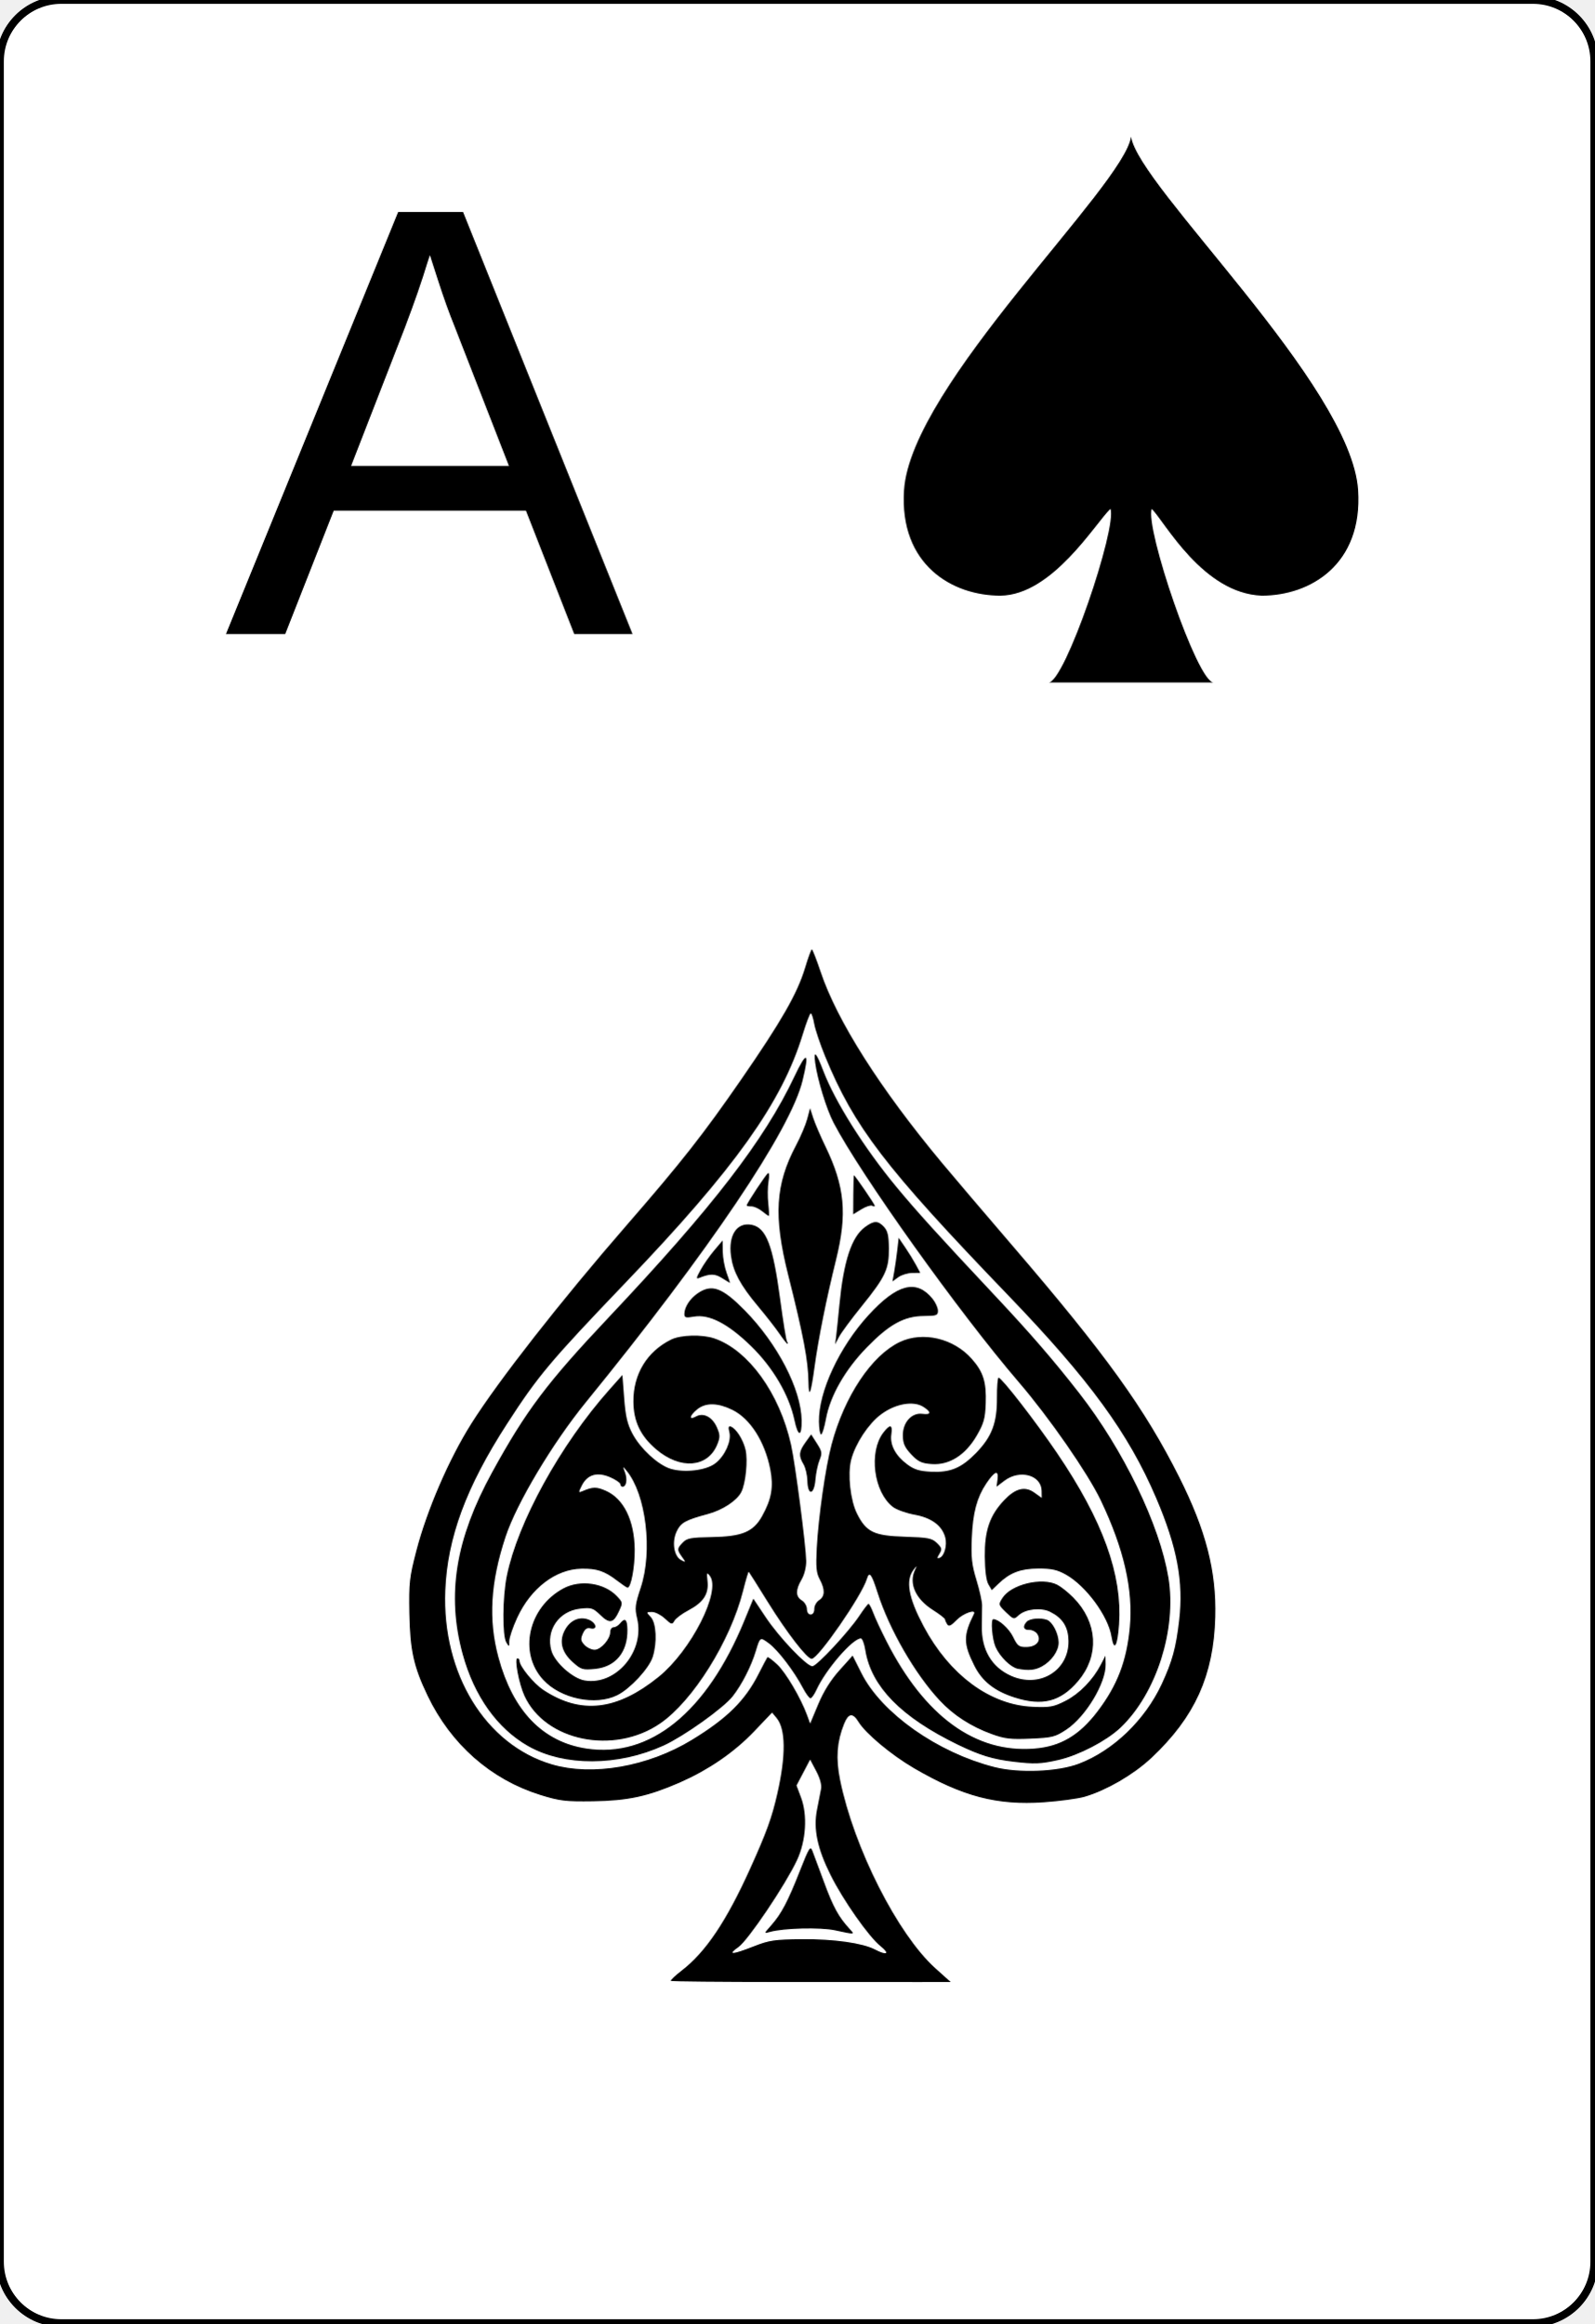
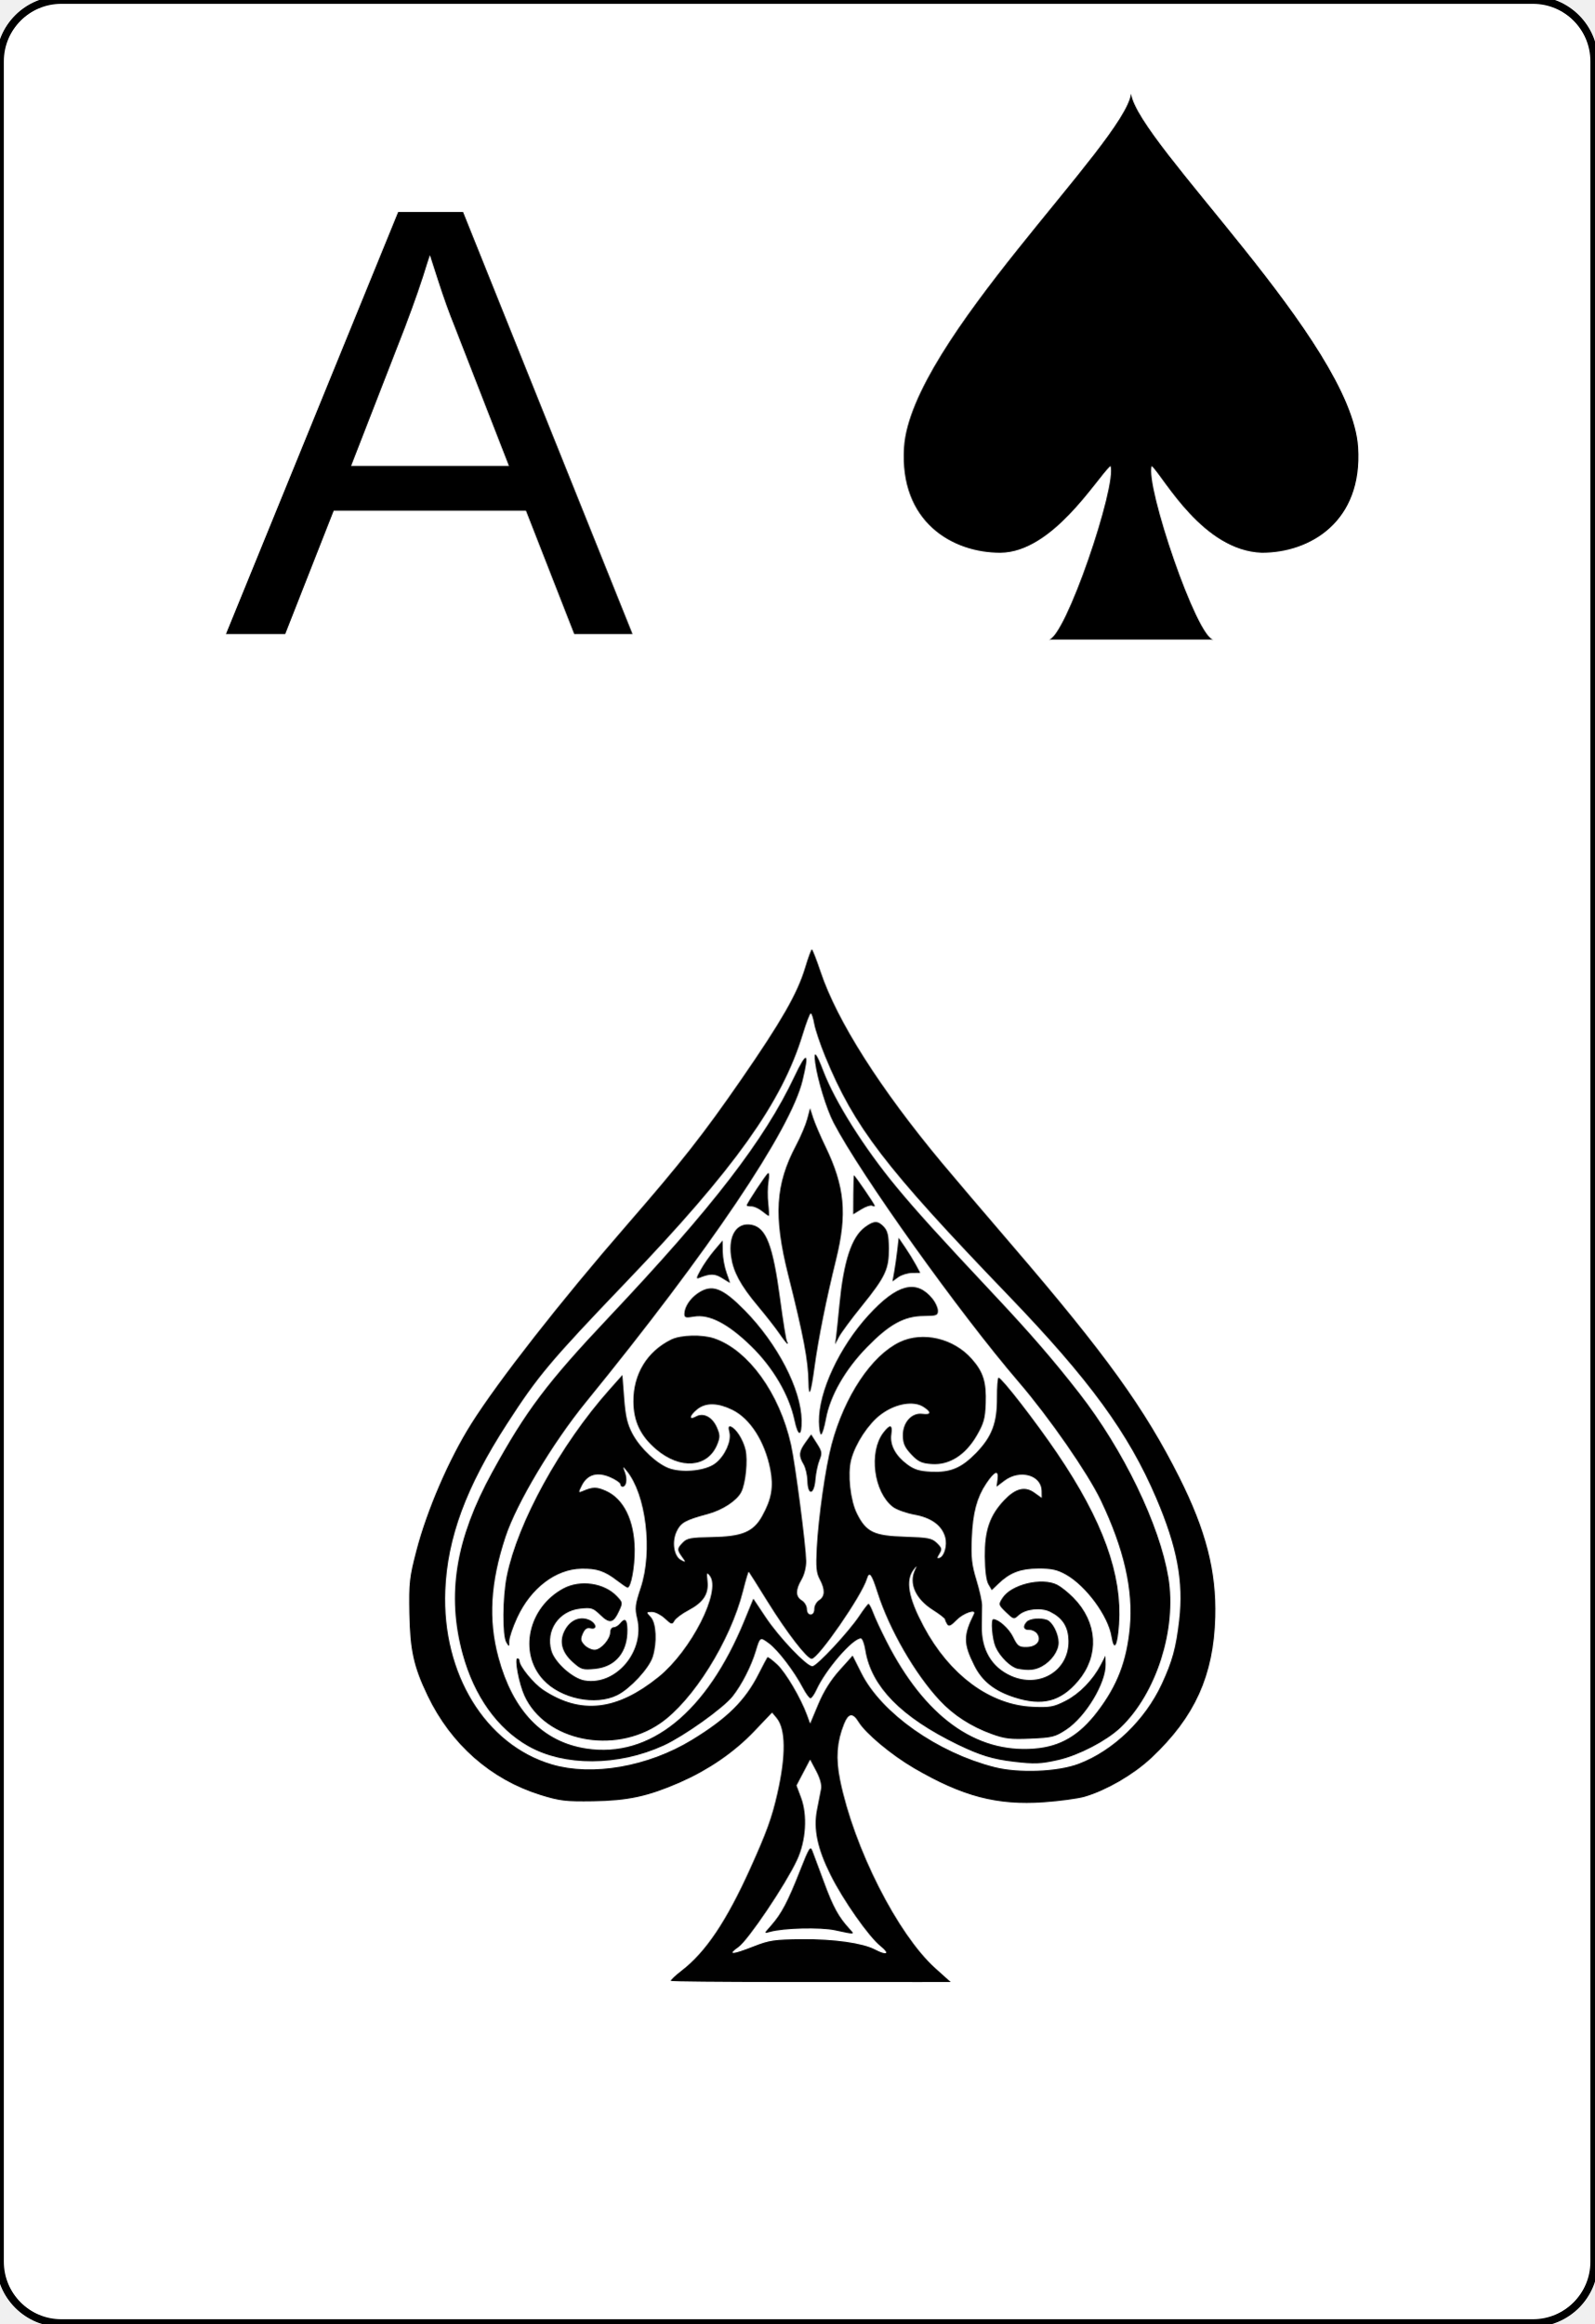
<svg xmlns="http://www.w3.org/2000/svg" width="208" height="303">
  <rect width="208" height="303" rx="8" fill="#FFF" stroke="#000" />
-   <path d="M101.9 258.52c-7.826-.003-14.295-.071-14.376-.15-.08-.078.557-.684 1.417-1.346 3.13-2.41 5.827-6.427 8.939-13.312 2.139-4.732 2.827-6.63 3.537-9.761 1.137-5.01 1.1-8.437-.106-9.883l-.578-.692-2.33 2.447c-2.59 2.722-5.961 5.039-9.722 6.684-4.12 1.801-6.785 2.378-11.31 2.445-3.568.054-4.336-.04-6.886-.833-6.438-2.004-11.655-6.595-14.694-12.93-1.83-3.815-2.298-5.93-2.387-10.786-.071-3.93.014-4.693.907-8.117 1.396-5.347 4.255-11.962 7.165-16.579 3.537-5.612 11.693-16.027 20.313-25.941 7.092-8.157 9.95-11.79 14.898-18.945 5.264-7.612 7.354-11.261 8.351-14.582.399-1.328.797-2.415.886-2.415.088 0 .604 1.319 1.146 2.932 2.155 6.414 7.733 15.195 15.82 24.905 1.44 1.729 5.632 6.652 9.316 10.942 12.066 14.047 17.16 21.119 21.66 30.071 3.485 6.933 4.86 12.276 4.695 18.25-.21 7.633-2.655 13.026-8.322 18.355-2.334 2.195-5.914 4.274-8.76 5.087-.88.251-3.263.574-5.294.718-6.082.43-10.616-.762-16.935-4.45-2.963-1.73-6.312-4.525-7.237-6.04-.748-1.224-1.322-1.146-1.883.256-.944 2.359-1.095 4.483-.52 7.315 1.791 8.834 7.52 20.149 12.44 24.57l1.989 1.785-3.956.004c-2.175.003-10.357 0-18.183-.004zm12.99-4.671c-1.542-1.233-4.883-5.992-6.537-9.312-1.721-3.453-2.247-5.99-1.76-8.486l.526-2.701c.105-.54-.12-1.38-.628-2.343l-.793-1.503-.887 1.69-.888 1.69.586 1.558c.865 2.297.658 5.634-.505 8.147-1.47 3.177-6.396 10.49-7.665 11.38-1.486 1.043-.826 1.009 2.005-.103 2.04-.8 2.691-.897 6.292-.931 4.137-.04 7.912.497 9.559 1.359 1.531.8 1.932.544.695-.445zm-5.933-2.066c-1.91-.418-6.728-.297-8.513.213-.791.226-.79.216.175-.875 1.327-1.502 2.166-3.093 3.738-7.09 1.208-3.074 1.364-3.32 1.649-2.596.172.44.86 2.284 1.526 4.1 1.167 3.178 1.893 4.506 3.298 6.032.737.8.78.795-1.873.216zm31.807-21.739c4.476-1.707 8.628-5.698 10.81-10.392 1.373-2.954 1.86-4.737 2.277-8.32.583-5.024-.265-9.533-2.997-15.93-3.61-8.455-8.685-15.407-19.291-26.43-16.124-16.755-20.119-21.969-23.913-31.207-.65-1.581-1.288-3.488-1.42-4.237-.13-.75-.334-1.357-.451-1.35-.117.006-.582 1.223-1.033 2.703-2.715 8.906-8.835 17.488-23.073 32.356-9.924 10.364-11.468 12.203-15.537 18.498-5.315 8.223-7.765 14.84-8.04 21.719-.432 10.846 5.251 20.117 13.9 22.675 5.29 1.564 12.551.295 18.272-3.193 4.596-2.803 6.936-5.115 8.705-8.602.57-1.12 1.086-2.101 1.15-2.179.063-.077.64.348 1.28.945 1.123 1.046 3.09 4.386 3.905 6.63l.392 1.08 1.055-2.521c.7-1.675 1.632-3.164 2.773-4.433l1.717-1.911 1.148 2.285c2.619 5.214 9.928 10.371 17.373 12.257 3.182.807 8.258.602 10.998-.443zm-8.513-.248c-2.71-.322-4.411-.842-7.239-2.21-7.433-3.6-11.353-7.602-12.114-12.366-.134-.838-.394-1.52-.578-1.518-1.09.016-4.593 4.072-5.8 6.717-.274.6-.623 1.092-.776 1.094-.153.003-.598-.606-.99-1.351-1.133-2.158-3.245-4.932-4.412-5.795-1.178-.87-1.173-.873-1.732.986-.598 1.988-1.823 4.386-3.017 5.903-1.219 1.548-6.375 5.222-9.02 6.428-5.947 2.71-12.95 2.738-17.657.071-4.032-2.285-7.05-6.517-8.552-11.993-2.123-7.739-.942-15.024 3.849-23.744 4.413-8.032 7.138-11.648 15.262-20.254 13.47-14.267 20.244-23.052 24.166-31.34 1.63-3.443 1.992-3.267 1.07.521-1.574 6.473-12.14 22.15-28.279 41.958-4.35 5.338-9.035 13.186-10.472 17.54-1.974 5.98-2.259 10.796-.931 15.72 1.887 7.002 5.788 11.043 11.494 11.91 8.277 1.258 15.681-4.739 20.583-16.672l1.183-2.881 1.623 2.43c1.761 2.637 5.34 6.393 6.08 6.381.57-.008 4.758-4.507 6.136-6.59.558-.844 1.094-1.54 1.191-1.545.097-.006.378.528.625 1.187.246.66 1.024 2.33 1.73 3.712 4.994 9.793 11.616 14.596 19.274 13.98 3.406-.273 5.868-1.722 8.248-4.851 2.579-3.391 3.799-6.563 4.214-10.956.46-4.878-.77-10.259-3.792-16.58-1.693-3.543-6.704-10.765-10.682-15.396-7.778-9.053-20.65-27.077-24.186-33.866-.917-1.76-2.1-5.62-2.39-7.797-.233-1.76.125-1.4 1.067 1.068 1.536 4.022 5.328 10.037 9.525 15.108 2.631 3.179 5.534 6.381 12.821 14.143 4.696 5.003 7.671 8.441 11.04 12.763 5.762 7.39 10.498 17.183 11.637 24.065 1.111 6.718-1.573 15.124-6.25 19.565-1.823 1.733-5.446 3.616-8.13 4.227-2.286.52-3.09.551-5.82.228zm-2.841-3.604c-2.727-.992-5.002-2.462-6.811-4.402-3.217-3.449-6.565-9.253-8.095-14.034-.8-2.502-1.082-2.866-1.4-1.811-.653 2.169-6.35 10.413-7.202 10.422-.605.008-3.242-3.41-5.753-7.455-1.302-2.096-2.409-3.852-2.46-3.902-.05-.05-.387 1.078-.746 2.505-1.642 6.524-6.544 14.356-10.819 17.286-6.034 4.136-14.975 2.314-17.7-3.608-.727-1.578-1.347-4.888-.918-4.894.147-.003.27.143.272.324.01.714 1.842 2.958 3.09 3.785 4.893 3.247 9.613 2.718 15.056-1.686 4.254-3.443 8.195-11.212 6.686-13.183-.39-.51-.425-.431-.3.693.184 1.67-.544 2.783-2.487 3.804-.84.442-1.666 1.06-1.836 1.374-.283.523-.386.499-1.245-.3-.515-.478-1.276-.864-1.691-.858-.743.011-.746.022-.145.666.729.782.853 3.335.253 5.204-.483 1.505-2.944 4.158-4.633 4.995-2.833 1.404-7.34.471-9.633-1.992-3.286-3.53-1.997-9.456 2.597-11.936 2.206-1.191 5.337-.742 6.996 1.003.777.818.782.86.27 1.976-.715 1.56-1.22 1.661-2.433.484-.951-.922-1.17-.991-2.642-.827-2.784.31-4.507 2.847-3.733 5.497.444 1.52 2.77 3.599 4.323 3.866 4.075.702 7.884-3.796 6.853-8.094-.32-1.339-.267-1.8.462-3.985 1.6-4.794.705-12.204-1.846-15.287-.505-.61-.513-.6-.198.241.34.91.18 1.848-.318 1.856-.157.003-.289-.148-.291-.333-.003-.185-.608-.596-1.343-.912-1.677-.721-2.969-.34-3.679 1.084-.464.933-.46.97.101.73 1.33-.568 1.8-.576 3.006-.054 2.34 1.014 3.75 3.86 3.792 7.656.025 2.297-.477 4.989-.932 4.996-.093.002-.718-.42-1.389-.934-1.615-1.24-2.632-1.579-4.635-1.54-3.344.063-6.596 2.541-8.369 6.375-.573 1.24-1.042 2.622-1.04 3.069.002.774-.016.782-.387.175-.538-.88-.502-5.9.062-8.678 1.417-6.985 6.993-17.112 13.367-24.278l1.715-1.928.232 3.024c.181 2.371.416 3.372 1.085 4.632 1.04 1.959 3.309 4.051 4.952 4.566 1.797.564 4.64.226 5.847-.694 1.257-.959 2.147-2.936 1.84-4.085-.16-.604-.111-.815.171-.726.682.216 1.616 1.668 1.94 3.014.33 1.371.023 4.42-.558 5.546-.581 1.125-2.452 2.35-4.376 2.865-2.935.785-3.535 1.124-4.071 2.299-.627 1.373-.323 3.22.609 3.7.627.324.631.309.117-.403-.683-.945-.676-1.102.09-1.892.546-.562 1.068-.66 3.766-.706 3.96-.068 5.432-.676 6.571-2.713 1.247-2.23 1.53-3.84 1.08-6.135-.713-3.62-2.623-6.612-4.943-7.745-1.933-.944-3.486-.964-4.6-.06-1.01.819-1.113 1.456-.15.921.98-.543 2.14.063 2.734 1.428.418.962.426 1.267.055 2.194-1.23 3.07-4.825 3.36-8 .648-2.03-1.733-2.93-3.62-2.953-6.195-.033-3.586 1.769-6.553 4.923-8.107 1.255-.62 4.043-.694 5.635-.151 4.443 1.514 8.515 7.152 10.008 13.855.553 2.483 1.95 13.203 1.978 15.173.012.802-.24 1.81-.606 2.432-.795 1.348-.782 2.22.041 2.717.357.216.654.719.66 1.118.006.431.206.723.492.719.287-.004.478-.302.472-.733-.006-.4.275-.911.625-1.137.773-.499.798-1.387.076-2.732-.44-.823-.51-1.574-.38-4.076.21-4.004 1.138-10.505 1.927-13.482 1.67-6.302 5.23-11.65 8.919-13.39 3.004-1.42 7.02-.474 9.386 2.209 1.506 1.706 1.914 3.015 1.815 5.807-.07 1.965-.25 2.612-1.176 4.204-1.476 2.539-3.58 3.868-5.867 3.708-1.328-.093-1.767-.3-2.67-1.257-.854-.903-1.086-1.421-1.102-2.45-.025-1.72 1.15-3.033 2.548-2.85 1.161.154 1.211-.219.123-.909-1.297-.822-3.63-.412-5.497.966-1.66 1.226-3.38 3.84-3.92 5.957-.476 1.865-.099 5.285.774 7.022 1.201 2.39 2.2 2.869 6.242 2.997 3.032.096 3.537.195 4.184.825.644.625.685.801.326 1.396-.34.562-.338.654.014.532.617-.215 1.011-1.642.738-2.667-.409-1.53-1.791-2.555-3.98-2.951-1.092-.198-2.368-.652-2.837-1.01-2.514-1.917-3.2-7.166-1.266-9.7.88-1.155 1.24-1.082 1.05.214-.204 1.38.543 2.79 2.078 3.926.921.681 1.605.89 3.148.96 2.485.112 3.934-.5 5.838-2.461 2.05-2.113 2.735-3.918 2.715-7.158-.009-1.457.087-2.652.214-2.655.397-.01 4.82 5.691 7.639 9.847 5.977 8.81 8.528 15.86 8.079 22.325-.203 2.91-.65 3.63-.988 1.59-.442-2.676-3.31-6.576-5.925-8.056-1.134-.642-1.879-.809-3.6-.805-2.339.005-3.721.533-5.247 2.002l-.842.812-.442-.75c-.282-.478-.453-1.793-.473-3.64-.036-3.37.645-5.356 2.517-7.335 1.484-1.57 2.723-1.876 3.972-.981l.938.672-.014-.924c-.031-2.063-2.873-2.824-4.866-1.304l-1.012.772.128-.974c.166-1.263-.388-1.06-1.456.534-1.241 1.852-1.768 3.833-1.903 7.155-.103 2.527.003 3.47.608 5.454.403 1.32.733 2.797.735 3.283.002.486-.014 1.716-.034 2.733-.06 3.064 1.295 5.365 3.821 6.486 3.718 1.65 7.542-.681 7.485-4.56-.028-1.82-.755-2.975-2.387-3.788-1.208-.602-3.232-.377-4.128.458-.601.56-.657.547-1.64-.407-1.003-.974-1.01-1.001-.472-1.85 1.134-1.788 5.145-2.759 7.167-1.735.481.243 1.417.988 2.08 1.656 3.21 3.23 3.457 7.606.62 10.929-2.286 2.675-4.654 3.282-8.278 2.121-2.612-.837-4.235-2.123-5.254-4.167-1.436-2.881-1.443-3.914-.044-6.735.343-.692-1.401-.085-2.24.78-.742.764-1.036.901-1.247.58-.151-.23-.279-.523-.283-.648-.004-.126-.723-.681-1.596-1.234-2.233-1.415-3.15-3.435-2.344-5.169.318-.683.312-.685-.161-.076-1.079 1.388-.68 3.647 1.303 7.37 3.392 6.372 8.679 10.272 14.246 10.511 2.255.097 2.712.014 4.277-.782 1.801-.914 3.589-2.753 4.618-4.75l.584-1.133.027 1.124c.06 2.418-2.597 6.839-5.113 8.506-1.47.975-1.831 1.067-4.666 1.193-2.59.116-3.385.023-5.067-.589zm3.408-8.52c-.92-.165-2.358-1.569-2.925-2.856-.45-1.022-.664-3.616-.3-3.622.695-.01 2.062 1.214 2.6 2.328.564 1.167.764 1.318 1.728 1.304 1.31-.02 1.989-.84 1.412-1.708-.204-.307-.677-.541-1.05-.522-.752.04-.9-.475-.312-1.081.407-.42 1.796-.538 2.65-.226.705.259 1.487 1.783 1.504 2.933.016 1.107-.94 2.468-2.215 3.152-.891.477-1.672.553-3.092.298zm-58.103-.882c-1.507-1.349-1.824-2.856-.918-4.353.722-1.194 1.941-1.647 3.085-1.147.958.42 1.093 1.334.162 1.105-.46-.113-.737.076-1.005.687-.31.71-.275.943.224 1.478.326.35.92.63 1.322.624.823-.012 2.042-1.409 2.028-2.323-.005-.33.19-.602.434-.606.243-.003.62-.226.835-.495.654-.811.956-.564.976.8.044 2.93-1.548 4.862-4.224 5.124-1.612.158-1.815.096-2.92-.894zm30.625-23.633c-.017-.75-.244-1.724-.503-2.162-.662-1.119-.618-1.644.243-2.848l.753-1.052.75 1.172c.674 1.056.708 1.274.34 2.18-.225.553-.463 1.693-.53 2.534-.159 2.026-1.007 2.168-1.053.176zm-1.688-7.927c-.695-3.271-2.797-6.86-5.647-9.64-3.01-2.934-5.472-4.207-7.464-3.858-1.062.187-1.253.133-1.251-.346.005-.893.722-2.007 1.738-2.698 1.842-1.254 3.201-.762 6.138 2.223 4.287 4.357 7.364 10.301 7.424 14.343.033 2.207-.467 2.195-.938-.024zm3.194.192c-.05-3.898 2.669-9.735 6.467-13.883 3.743-4.088 6.26-4.729 8.367-2.13.376.464.689 1.154.694 1.534.01.628-.157.693-1.837.707-2.581.023-4.511 1.085-7.442 4.095-2.831 2.907-4.778 6.31-5.329 9.316-.205 1.122-.492 2.041-.636 2.044-.144.003-.272-.756-.284-1.683zm-1.366-5.168c-.042-2.814-.654-6.043-2.65-13.975-1.925-7.652-1.672-11.795 1.03-16.891.601-1.131 1.258-2.684 1.461-3.451l.37-1.394.415 1.28c.228.703.945 2.374 1.593 3.712 2.522 5.211 2.86 8.795 1.393 14.732-1.28 5.178-2.322 10.367-2.816 14.024-.473 3.505-.762 4.22-.796 1.963zm-3.788-6.3c-.498-.729-1.755-2.337-2.792-3.573-2.306-2.749-3.254-4.514-3.529-6.573-.365-2.734.787-4.444 2.728-4.048 1.875.383 2.753 2.688 3.685 9.674.384 2.878.786 5.37.894 5.538.107.168.133.306.058.307-.076.001-.545-.595-1.044-1.324zm7.392.427c.068-.531.263-2.414.434-4.184.549-5.71 1.584-8.86 3.336-10.147 1.173-.862 1.697-.868 2.478-.029.484.52.627 1.143.642 2.803.024 2.713-.444 3.71-3.548 7.55-1.348 1.666-2.679 3.467-2.958 4.001l-.509.972zm-14.894-7.682c-.918-.576-1.543-.584-2.914-.034-.486.195-.468.059.14-1.046.383-.698 1.185-1.843 1.78-2.544l1.082-1.275.021 1.46c.012.802.242 2.052.51 2.777.268.725.457 1.308.42 1.296a25.328 25.328 0 01-1.039-.634zm22.477-.818c.123-.692.305-1.972.404-2.845l.18-1.588.853 1.25c.47.689 1.103 1.718 1.409 2.288l.555 1.036-1.062.016c-.583.008-1.4.26-1.812.559l-.752.543zm-17.26-7.917c-.422-.342-1.04-.617-1.375-.612-.334.005-.608-.053-.609-.129-.003-.245 2.495-4.029 2.781-4.212.155-.099.184.384.066 1.088-.116.696-.13 1.994-.032 2.884.099.89.125 1.615.059 1.61-.067-.005-.467-.288-.89-.63zm11.925-2.123c.007-1.397.044-2.542.081-2.544.13-.005 2.72 3.78 2.723 3.977.002.108-.148.107-.332-.003-.184-.11-.819.095-1.41.456l-1.076.657zM177.2 63.938c-.898-13.755-28.727-39.644-29.625-46.12-.897 6.472-28.727 32.361-29.624 46.12-.627 9.723 6.285 13.754 12.57 13.754 6.806-.073 12.426-9.495 14.362-11.327.898 2.428-5.944 22.655-8.08 22.655h21.548c-2.136 0-8.977-20.227-8.08-22.655 1.695 1.683 6.664 11.046 14.365 11.327 6.282-.003 13.19-4.03 12.564-13.754z" />
+   <path d="M101.9 258.52c-7.826-.003-14.295-.071-14.376-.15-.08-.078.557-.684 1.417-1.346 3.13-2.41 5.827-6.427 8.939-13.312 2.139-4.732 2.827-6.63 3.537-9.761 1.137-5.01 1.1-8.437-.106-9.883l-.578-.692-2.33 2.447c-2.59 2.722-5.961 5.039-9.722 6.684-4.12 1.801-6.785 2.378-11.31 2.445-3.568.054-4.336-.04-6.886-.833-6.438-2.004-11.655-6.595-14.694-12.93-1.83-3.815-2.298-5.93-2.387-10.786-.071-3.93.014-4.693.907-8.117 1.396-5.347 4.255-11.962 7.165-16.579 3.537-5.612 11.693-16.027 20.313-25.941 7.092-8.157 9.95-11.79 14.898-18.945 5.264-7.612 7.354-11.261 8.351-14.582.399-1.328.797-2.415.886-2.415.088 0 .604 1.319 1.146 2.932 2.155 6.414 7.733 15.195 15.82 24.905 1.44 1.729 5.632 6.652 9.316 10.942 12.066 14.047 17.16 21.119 21.66 30.071 3.485 6.933 4.86 12.276 4.695 18.25-.21 7.633-2.655 13.026-8.322 18.355-2.334 2.195-5.914 4.274-8.76 5.087-.88.251-3.263.574-5.294.718-6.082.43-10.616-.762-16.935-4.45-2.963-1.73-6.312-4.525-7.237-6.04-.748-1.224-1.322-1.146-1.883.256-.944 2.359-1.095 4.483-.52 7.315 1.791 8.834 7.52 20.149 12.44 24.57l1.989 1.785-3.956.004c-2.175.003-10.357 0-18.183-.004zm12.99-4.671c-1.542-1.233-4.883-5.992-6.537-9.312-1.721-3.453-2.247-5.99-1.76-8.486l.526-2.701c.105-.54-.12-1.38-.628-2.343l-.793-1.503-.887 1.69-.888 1.69.586 1.558c.865 2.297.658 5.634-.505 8.147-1.47 3.177-6.396 10.49-7.665 11.38-1.486 1.043-.826 1.009 2.005-.103 2.04-.8 2.691-.897 6.292-.931 4.137-.04 7.912.497 9.559 1.359 1.531.8 1.932.544.695-.445zm-5.933-2.066c-1.91-.418-6.728-.297-8.513.213-.791.226-.79.216.175-.875 1.327-1.502 2.166-3.093 3.738-7.09 1.208-3.074 1.364-3.32 1.649-2.596.172.44.86 2.284 1.526 4.1 1.167 3.178 1.893 4.506 3.298 6.032.737.8.78.795-1.873.216zm31.807-21.739c4.476-1.707 8.628-5.698 10.81-10.392 1.373-2.954 1.86-4.737 2.277-8.32.583-5.024-.265-9.533-2.997-15.93-3.61-8.455-8.685-15.407-19.291-26.43-16.124-16.755-20.119-21.969-23.913-31.207-.65-1.581-1.288-3.488-1.42-4.237-.13-.75-.334-1.357-.451-1.35-.117.006-.582 1.223-1.033 2.703-2.715 8.906-8.835 17.488-23.073 32.356-9.924 10.364-11.468 12.203-15.537 18.498-5.315 8.223-7.765 14.84-8.04 21.719-.432 10.846 5.251 20.117 13.9 22.675 5.29 1.564 12.551.295 18.272-3.193 4.596-2.803 6.936-5.115 8.705-8.602.57-1.12 1.086-2.101 1.15-2.179.063-.077.64.348 1.28.945 1.123 1.046 3.09 4.386 3.905 6.63l.392 1.08 1.055-2.521c.7-1.675 1.632-3.164 2.773-4.433l1.717-1.911 1.148 2.285c2.619 5.214 9.928 10.371 17.373 12.257 3.182.807 8.258.602 10.998-.443zm-8.513-.248c-2.71-.322-4.411-.842-7.239-2.21-7.433-3.6-11.353-7.602-12.114-12.366-.134-.838-.394-1.52-.578-1.518-1.09.016-4.593 4.072-5.8 6.717-.274.6-.623 1.092-.776 1.094-.153.003-.598-.606-.99-1.351-1.133-2.158-3.245-4.932-4.412-5.795-1.178-.87-1.173-.873-1.732.986-.598 1.988-1.823 4.386-3.017 5.903-1.219 1.548-6.375 5.222-9.02 6.428-5.947 2.71-12.95 2.738-17.657.071-4.032-2.285-7.05-6.517-8.552-11.993-2.123-7.739-.942-15.024 3.849-23.744 4.413-8.032 7.138-11.648 15.262-20.254 13.47-14.267 20.244-23.052 24.166-31.34 1.63-3.443 1.992-3.267 1.07.521-1.574 6.473-12.14 22.15-28.279 41.958-4.35 5.338-9.035 13.186-10.472 17.54-1.974 5.98-2.259 10.796-.931 15.72 1.887 7.002 5.788 11.043 11.494 11.91 8.277 1.258 15.681-4.739 20.583-16.672l1.183-2.881 1.623 2.43c1.761 2.637 5.34 6.393 6.08 6.381.57-.008 4.758-4.507 6.136-6.59.558-.844 1.094-1.54 1.191-1.545.097-.006.378.528.625 1.187.246.66 1.024 2.33 1.73 3.712 4.994 9.793 11.616 14.596 19.274 13.98 3.406-.273 5.868-1.722 8.248-4.851 2.579-3.391 3.799-6.563 4.214-10.956.46-4.878-.77-10.259-3.792-16.58-1.693-3.543-6.704-10.765-10.682-15.396-7.778-9.053-20.65-27.077-24.186-33.866-.917-1.76-2.1-5.62-2.39-7.797-.233-1.76.125-1.4 1.067 1.068 1.536 4.022 5.328 10.037 9.525 15.108 2.631 3.179 5.534 6.381 12.821 14.143 4.696 5.003 7.671 8.441 11.04 12.763 5.762 7.39 10.498 17.183 11.637 24.065 1.111 6.718-1.573 15.124-6.25 19.565-1.823 1.733-5.446 3.616-8.13 4.227-2.286.52-3.09.551-5.82.228zm-2.841-3.604c-2.727-.992-5.002-2.462-6.811-4.402-3.217-3.449-6.565-9.253-8.095-14.034-.8-2.502-1.082-2.866-1.4-1.811-.653 2.169-6.35 10.413-7.202 10.422-.605.008-3.242-3.41-5.753-7.455-1.302-2.096-2.409-3.852-2.46-3.902-.05-.05-.387 1.078-.746 2.505-1.642 6.524-6.544 14.356-10.819 17.286-6.034 4.136-14.975 2.314-17.7-3.608-.727-1.578-1.347-4.888-.918-4.894.147-.003.27.143.272.324.01.714 1.842 2.958 3.09 3.785 4.893 3.247 9.613 2.718 15.056-1.686 4.254-3.443 8.195-11.212 6.686-13.183-.39-.51-.425-.431-.3.693.184 1.67-.544 2.783-2.487 3.804-.84.442-1.666 1.06-1.836 1.374-.283.523-.386.499-1.245-.3-.515-.478-1.276-.864-1.691-.858-.743.011-.746.022-.145.666.729.782.853 3.335.253 5.204-.483 1.505-2.944 4.158-4.633 4.995-2.833 1.404-7.34.471-9.633-1.992-3.286-3.53-1.997-9.456 2.597-11.936 2.206-1.191 5.337-.742 6.996 1.003.777.818.782.86.27 1.976-.715 1.56-1.22 1.661-2.433.484-.951-.922-1.17-.991-2.642-.827-2.784.31-4.507 2.847-3.733 5.497.444 1.52 2.77 3.599 4.323 3.866 4.075.702 7.884-3.796 6.853-8.094-.32-1.339-.267-1.8.462-3.985 1.6-4.794.705-12.204-1.846-15.287-.505-.61-.513-.6-.198.241.34.91.18 1.848-.318 1.856-.157.003-.289-.148-.291-.333-.003-.185-.608-.596-1.343-.912-1.677-.721-2.969-.34-3.679 1.084-.464.933-.46.97.101.73 1.33-.568 1.8-.576 3.006-.054 2.34 1.014 3.75 3.86 3.792 7.656.025 2.297-.477 4.989-.932 4.996-.093.002-.718-.42-1.389-.934-1.615-1.24-2.632-1.579-4.635-1.54-3.344.063-6.596 2.541-8.369 6.375-.573 1.24-1.042 2.622-1.04 3.069.002.774-.016.782-.387.175-.538-.88-.502-5.9.062-8.678 1.417-6.985 6.993-17.112 13.367-24.278l1.715-1.928.232 3.024c.181 2.371.416 3.372 1.085 4.632 1.04 1.959 3.309 4.051 4.952 4.566 1.797.564 4.64.226 5.847-.694 1.257-.959 2.147-2.936 1.84-4.085-.16-.604-.111-.815.171-.726.682.216 1.616 1.668 1.94 3.014.33 1.371.023 4.42-.558 5.546-.581 1.125-2.452 2.35-4.376 2.865-2.935.785-3.535 1.124-4.071 2.299-.627 1.373-.323 3.22.609 3.7.627.324.631.309.117-.403-.683-.945-.676-1.102.09-1.892.546-.562 1.068-.66 3.766-.706 3.96-.068 5.432-.676 6.571-2.713 1.247-2.23 1.53-3.84 1.08-6.135-.713-3.62-2.623-6.612-4.943-7.745-1.933-.944-3.486-.964-4.6-.06-1.01.819-1.113 1.456-.15.921.98-.543 2.14.063 2.734 1.428.418.962.426 1.267.055 2.194-1.23 3.07-4.825 3.36-8 .648-2.03-1.733-2.93-3.62-2.953-6.195-.033-3.586 1.769-6.553 4.923-8.107 1.255-.62 4.043-.694 5.635-.151 4.443 1.514 8.515 7.152 10.008 13.855.553 2.483 1.95 13.203 1.978 15.173.012.802-.24 1.81-.606 2.432-.795 1.348-.782 2.22.041 2.717.357.216.654.719.66 1.118.006.431.206.723.492.719.287-.004.478-.302.472-.733-.006-.4.275-.911.625-1.137.773-.499.798-1.387.076-2.732-.44-.823-.51-1.574-.38-4.076.21-4.004 1.138-10.505 1.927-13.482 1.67-6.302 5.23-11.65 8.919-13.39 3.004-1.42 7.02-.474 9.386 2.209 1.506 1.706 1.914 3.015 1.815 5.807-.07 1.965-.25 2.612-1.176 4.204-1.476 2.539-3.58 3.868-5.867 3.708-1.328-.093-1.767-.3-2.67-1.257-.854-.903-1.086-1.421-1.102-2.45-.025-1.72 1.15-3.033 2.548-2.85 1.161.154 1.211-.219.123-.909-1.297-.822-3.63-.412-5.497.966-1.66 1.226-3.38 3.84-3.92 5.957-.476 1.865-.099 5.285.774 7.022 1.201 2.39 2.2 2.869 6.242 2.997 3.032.096 3.537.195 4.184.825.644.625.685.801.326 1.396-.34.562-.338.654.014.532.617-.215 1.011-1.642.738-2.667-.409-1.53-1.791-2.555-3.98-2.951-1.092-.198-2.368-.652-2.837-1.01-2.514-1.917-3.2-7.166-1.266-9.7.88-1.155 1.24-1.082 1.05.214-.204 1.38.543 2.79 2.078 3.926.921.681 1.605.89 3.148.96 2.485.112 3.934-.5 5.838-2.461 2.05-2.113 2.735-3.918 2.715-7.158-.009-1.457.087-2.652.214-2.655.397-.01 4.82 5.691 7.639 9.847 5.977 8.81 8.528 15.86 8.079 22.325-.203 2.91-.65 3.63-.988 1.59-.442-2.676-3.31-6.576-5.925-8.056-1.134-.642-1.879-.809-3.6-.805-2.339.005-3.721.533-5.247 2.002l-.842.812-.442-.75c-.282-.478-.453-1.793-.473-3.64-.036-3.37.645-5.356 2.517-7.335 1.484-1.57 2.723-1.876 3.972-.981l.938.672-.014-.924c-.031-2.063-2.873-2.824-4.866-1.304l-1.012.772.128-.974c.166-1.263-.388-1.06-1.456.534-1.241 1.852-1.768 3.833-1.903 7.155-.103 2.527.003 3.47.608 5.454.403 1.32.733 2.797.735 3.283.002.486-.014 1.716-.034 2.733-.06 3.064 1.295 5.365 3.821 6.486 3.718 1.65 7.542-.681 7.485-4.56-.028-1.82-.755-2.975-2.387-3.788-1.208-.602-3.232-.377-4.128.458-.601.56-.657.547-1.64-.407-1.003-.974-1.01-1.001-.472-1.85 1.134-1.788 5.145-2.759 7.167-1.735.481.243 1.417.988 2.08 1.656 3.21 3.23 3.457 7.606.62 10.929-2.286 2.675-4.654 3.282-8.278 2.121-2.612-.837-4.235-2.123-5.254-4.167-1.436-2.881-1.443-3.914-.044-6.735.343-.692-1.401-.085-2.24.78-.742.764-1.036.901-1.247.58-.151-.23-.279-.523-.283-.648-.004-.126-.723-.681-1.596-1.234-2.233-1.415-3.15-3.435-2.344-5.169.318-.683.312-.685-.161-.076-1.079 1.388-.68 3.647 1.303 7.37 3.392 6.372 8.679 10.272 14.246 10.511 2.255.097 2.712.014 4.277-.782 1.801-.914 3.589-2.753 4.618-4.75l.584-1.133.027 1.124c.06 2.418-2.597 6.839-5.113 8.506-1.47.975-1.831 1.067-4.666 1.193-2.59.116-3.385.023-5.067-.589zm3.408-8.52c-.92-.165-2.358-1.569-2.925-2.856-.45-1.022-.664-3.616-.3-3.622.695-.01 2.062 1.214 2.6 2.328.564 1.167.764 1.318 1.728 1.304 1.31-.02 1.989-.84 1.412-1.708-.204-.307-.677-.541-1.05-.522-.752.04-.9-.475-.312-1.081.407-.42 1.796-.538 2.65-.226.705.259 1.487 1.783 1.504 2.933.016 1.107-.94 2.468-2.215 3.152-.891.477-1.672.553-3.092.298zm-58.103-.882c-1.507-1.349-1.824-2.856-.918-4.353.722-1.194 1.941-1.647 3.085-1.147.958.42 1.093 1.334.162 1.105-.46-.113-.737.076-1.005.687-.31.71-.275.943.224 1.478.326.35.92.63 1.322.624.823-.012 2.042-1.409 2.028-2.323-.005-.33.19-.602.434-.606.243-.003.62-.226.835-.495.654-.811.956-.564.976.8.044 2.93-1.548 4.862-4.224 5.124-1.612.158-1.815.096-2.92-.894zm30.625-23.633c-.017-.75-.244-1.724-.503-2.162-.662-1.119-.618-1.644.243-2.848l.753-1.052.75 1.172c.674 1.056.708 1.274.34 2.18-.225.553-.463 1.693-.53 2.534-.159 2.026-1.007 2.168-1.053.176zm-1.688-7.927c-.695-3.271-2.797-6.86-5.647-9.64-3.01-2.934-5.472-4.207-7.464-3.858-1.062.187-1.253.133-1.251-.346.005-.893.722-2.007 1.738-2.698 1.842-1.254 3.201-.762 6.138 2.223 4.287 4.357 7.364 10.301 7.424 14.343.033 2.207-.467 2.195-.938-.024zm3.194.192c-.05-3.898 2.669-9.735 6.467-13.883 3.743-4.088 6.26-4.729 8.367-2.13.376.464.689 1.154.694 1.534.01.628-.157.693-1.837.707-2.581.023-4.511 1.085-7.442 4.095-2.831 2.907-4.778 6.31-5.329 9.316-.205 1.122-.492 2.041-.636 2.044-.144.003-.272-.756-.284-1.683zm-1.366-5.168c-.042-2.814-.654-6.043-2.65-13.975-1.925-7.652-1.672-11.795 1.03-16.891.601-1.131 1.258-2.684 1.461-3.451l.37-1.394.415 1.28c.228.703.945 2.374 1.593 3.712 2.522 5.211 2.86 8.795 1.393 14.732-1.28 5.178-2.322 10.367-2.816 14.024-.473 3.505-.762 4.22-.796 1.963zm-3.788-6.3c-.498-.729-1.755-2.337-2.792-3.573-2.306-2.749-3.254-4.514-3.529-6.573-.365-2.734.787-4.444 2.728-4.048 1.875.383 2.753 2.688 3.685 9.674.384 2.878.786 5.37.894 5.538.107.168.133.306.058.307-.076.001-.545-.595-1.044-1.324zm7.392.427c.068-.531.263-2.414.434-4.184.549-5.71 1.584-8.86 3.336-10.147 1.173-.862 1.697-.868 2.478-.029.484.52.627 1.143.642 2.803.024 2.713-.444 3.71-3.548 7.55-1.348 1.666-2.679 3.467-2.958 4.001l-.509.972zm-14.894-7.682c-.918-.576-1.543-.584-2.914-.034-.486.195-.468.059.14-1.046.383-.698 1.185-1.843 1.78-2.544l1.082-1.275.021 1.46c.012.802.242 2.052.51 2.777.268.725.457 1.308.42 1.296a25.328 25.328 0 01-1.039-.634zm22.477-.818c.123-.692.305-1.972.404-2.845l.18-1.588.853 1.25c.47.689 1.103 1.718 1.409 2.288l.555 1.036-1.062.016c-.583.008-1.4.26-1.812.559l-.752.543zm-17.26-7.917c-.422-.342-1.04-.617-1.375-.612-.334.005-.608-.053-.609-.129-.003-.245 2.495-4.029 2.781-4.212.155-.099.184.384.066 1.088-.116.696-.13 1.994-.032 2.884.099.89.125 1.615.059 1.61-.067-.005-.467-.288-.89-.63zm11.925-2.123c.007-1.397.044-2.542.081-2.544.13-.005 2.72 3.78 2.723 3.977.002.108-.148.107-.332-.003-.184-.11-.819.095-1.41.456l-1.076.657z" fill="#010101" />
+   <path d="M177.2 58.338c-.898-13.755-28.727-39.644-29.625-46.12-.897 6.472-28.727 32.361-29.624 46.12-.627 9.723 6.285 13.754 12.57 13.754 6.806-.073 12.426-9.495 14.362-11.327.898 2.428-5.944 22.655-8.08 22.655h21.548c-2.136 0-8.977-20.227-8.08-22.655 1.695 1.683 6.664 11.046 14.365 11.327 6.282-.003 13.19-4.03 12.564-13.754z" />
  <text font-size="80" x="56" y="60" text-anchor="middle" dominant-baseline="middle" font-family="Arial">A</text>
</svg>
